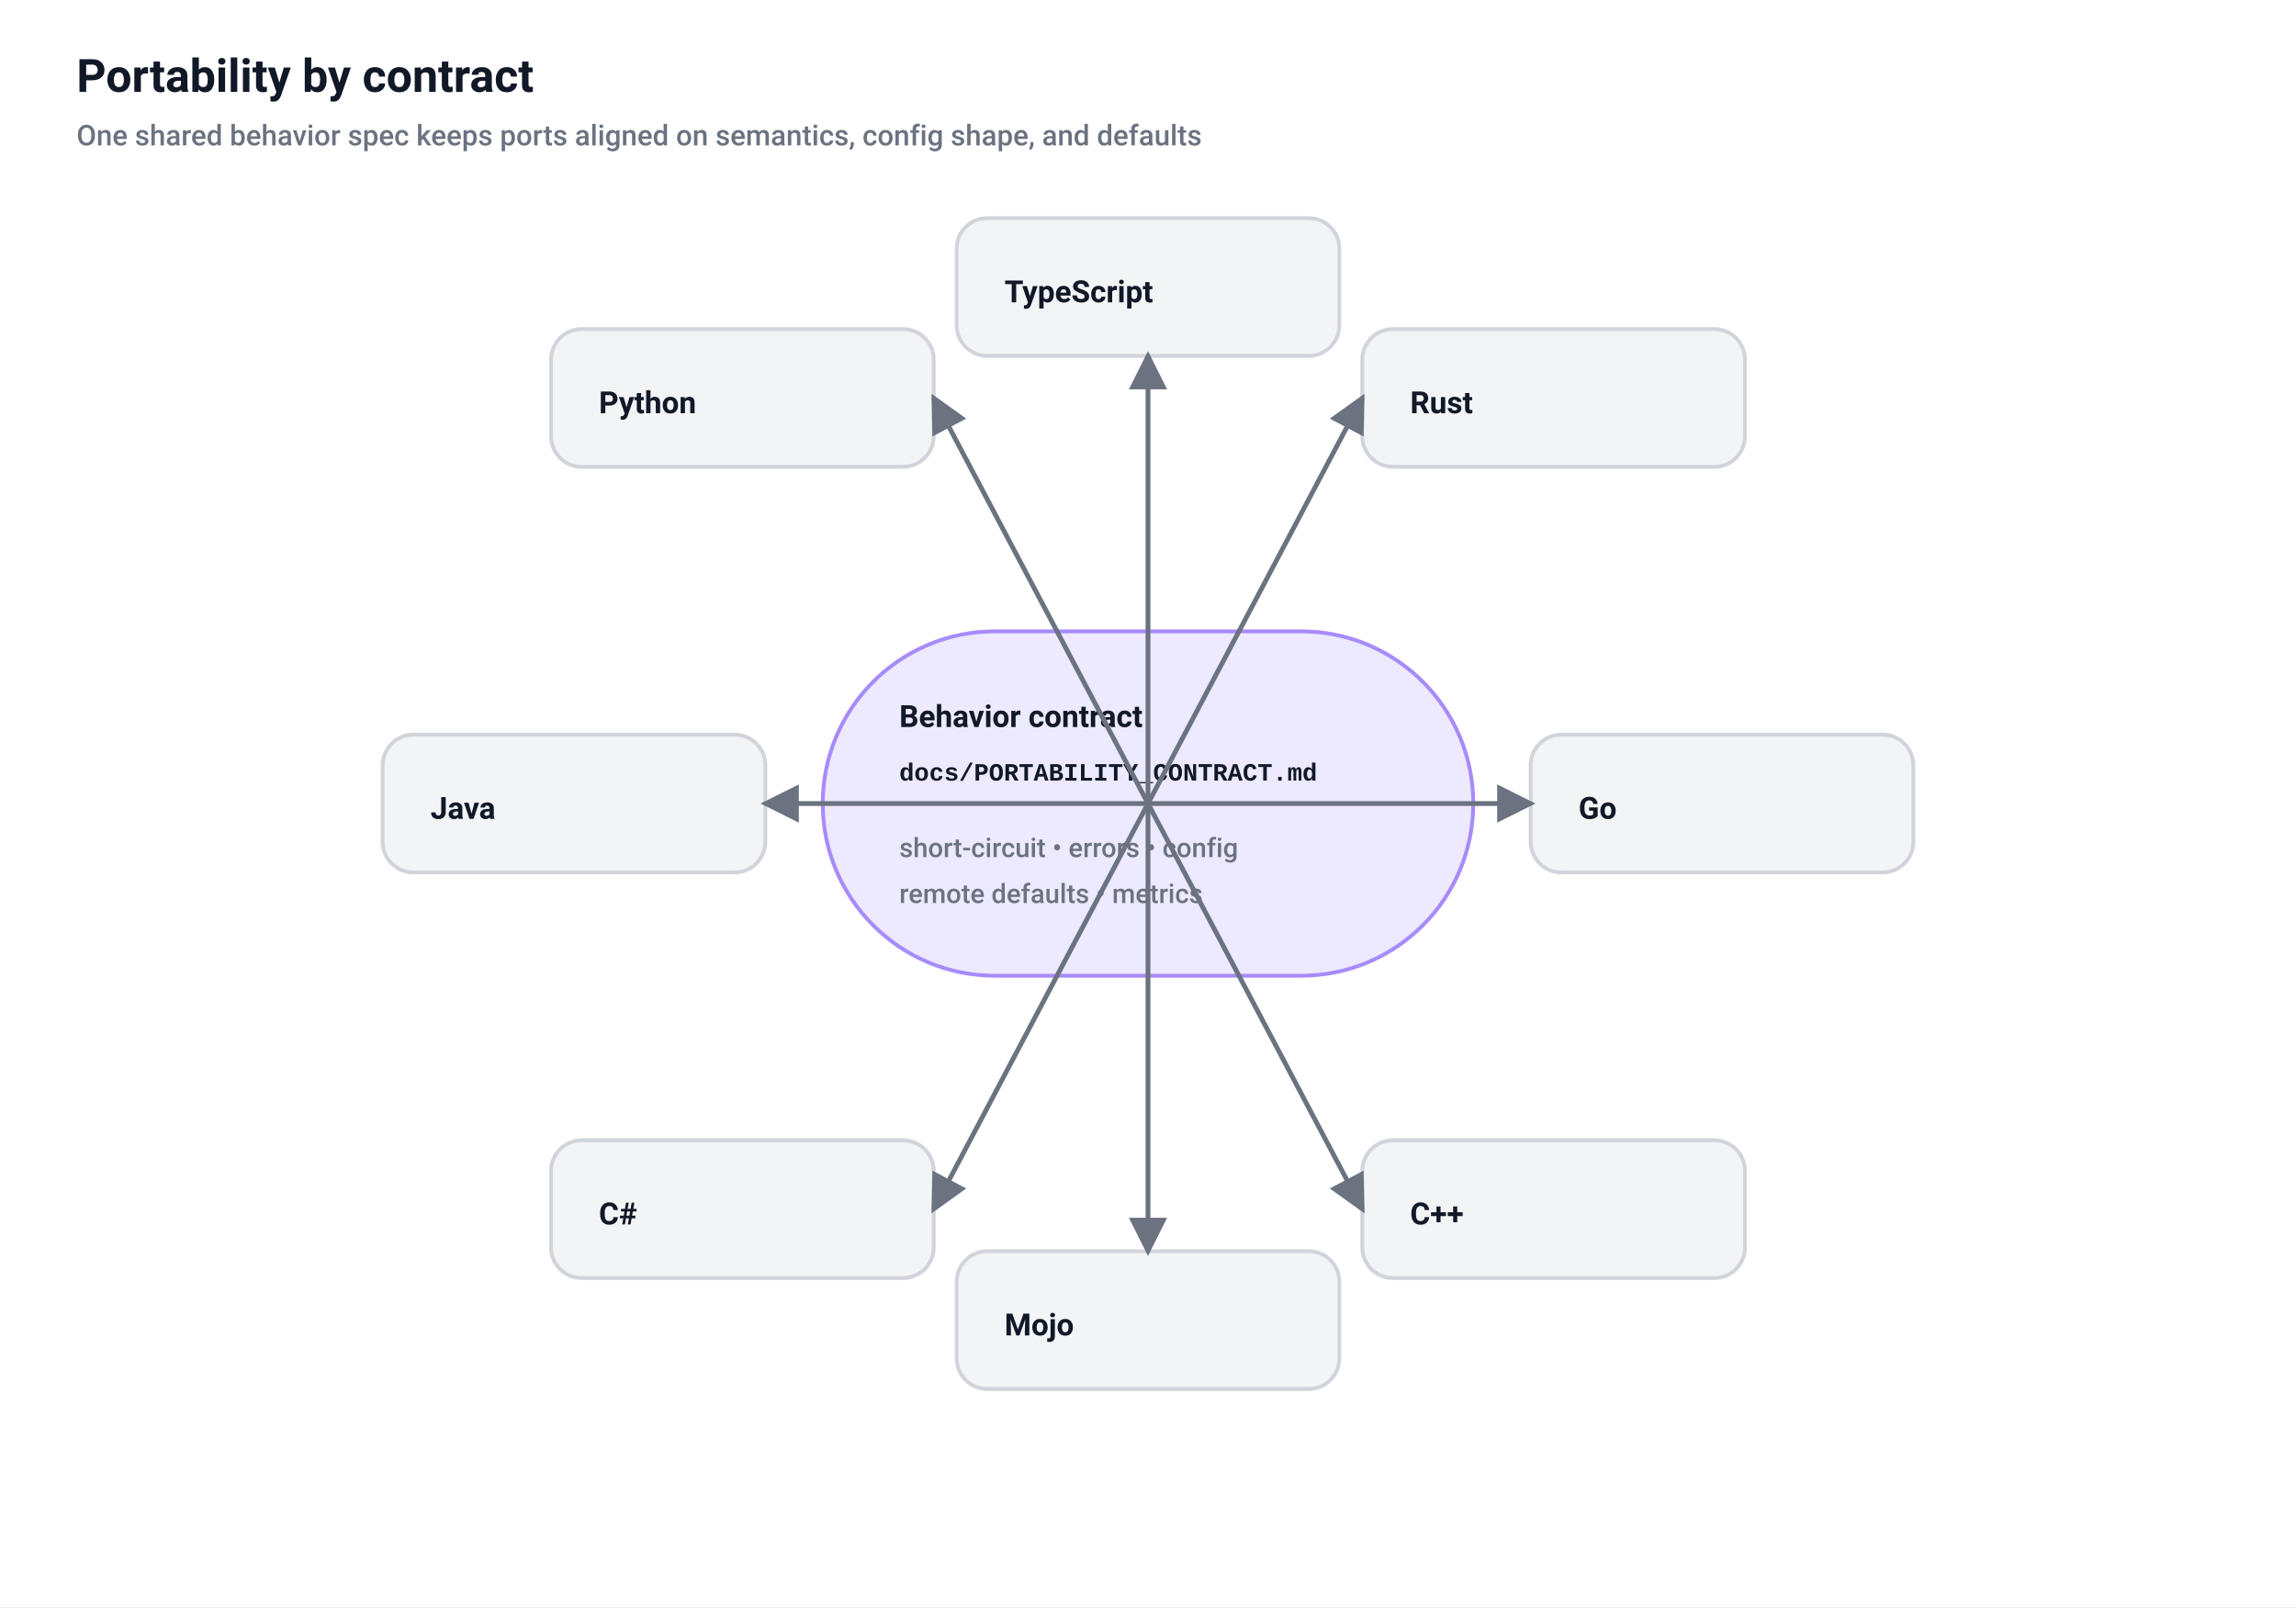
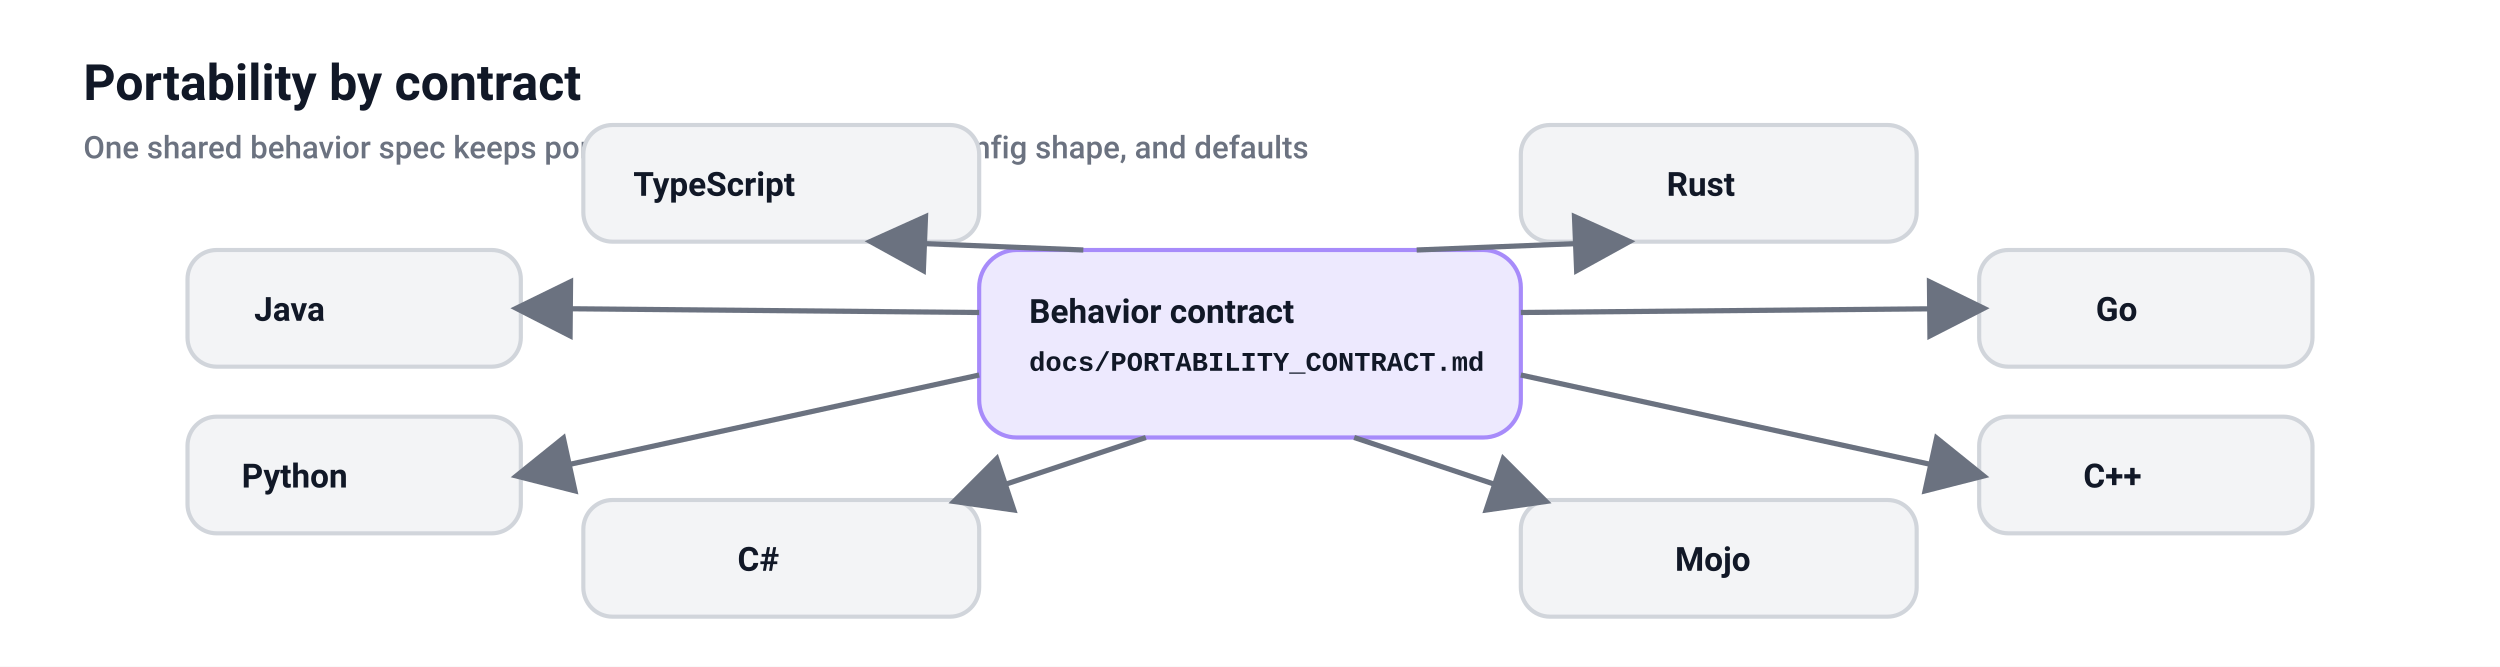
- <svg xmlns="http://www.w3.org/2000/svg" width="1200" height="840" viewBox="0 0 1200 840" role="img" aria-label="Portability by contract: one shared behavior spec keeps pipeline ports aligned across languages.">
+ <svg xmlns="http://www.w3.org/2000/svg" width="1200" height="320" viewBox="0 0 1200 320" role="img" aria-label="Portability contract drives consistent pipeline semantics across language ports.">
  <defs>
    <style>
      .title { font: 700 24px system-ui, -apple-system, Segoe UI, Roboto, Helvetica, Arial, sans-serif; fill: #111827; }
      .subtitle { font: 500 15px system-ui, -apple-system, Segoe UI, Roboto, Helvetica, Arial, sans-serif; fill: #6b7280; }
      .heading { font: 700 16px system-ui, -apple-system, Segoe UI, Roboto, Helvetica, Arial, sans-serif; fill: #111827; }
-       .text { font: 500 14px system-ui, -apple-system, Segoe UI, Roboto, Helvetica, Arial, sans-serif; fill: #111827; }
-       .muted { fill: #6b7280; }
      .mono { font: 600 13px ui-monospace, SFMono-Regular, Menlo, Monaco, Consolas, "Liberation Mono", "Courier New", monospace; fill: #111827; }
      .box { stroke-width: 2; }
    </style>
-     <marker id="arrow" markerWidth="8" markerHeight="8" refX="7" refY="4" orient="auto">
-       <path d="M0,0 L8,4 L0,8 Z" fill="#6b7280" />
+     <marker id="arrow" markerWidth="12" markerHeight="12" refX="10" refY="6" orient="auto">
+       <path d="M0,0 L12,6 L0,12 Z" fill="#6b7280" />
    </marker>
  </defs>
-   <rect x="0" y="0" width="1200" height="840" fill="#ffffff" />
+   <rect x="0" y="0" width="1200" height="320" fill="#ffffff" />
  <text x="40" y="48" class="title">Portability by contract</text>
  <text x="40" y="76" class="subtitle">One shared behavior spec keeps ports aligned on semantics, config shape, and defaults</text>
-   <rect x="430" y="330" width="340" height="180" rx="90" fill="#ede9fe" stroke="#a78bfa" class="box" />
-   <text x="470" y="380" class="heading">Behavior contract</text>
-   <text x="470" y="408" class="mono">docs/PORTABILITY_CONTRACT.md</text>
-   <text x="470" y="448" class="text muted">short-circuit • errors • config</text>
-   <text x="470" y="472" class="text muted">remote defaults • metrics</text>
-   <rect x="500" y="114" width="200" height="72" rx="16" fill="#f3f4f6" stroke="#d1d5db" class="box" />
-   <text x="525" y="158" class="heading">TypeScript</text>
-   <rect x="712" y="172" width="200" height="72" rx="16" fill="#f3f4f6" stroke="#d1d5db" class="box" />
-   <text x="737" y="216" class="heading">Rust</text>
-   <rect x="800" y="384" width="200" height="72" rx="16" fill="#f3f4f6" stroke="#d1d5db" class="box" />
-   <text x="825" y="428" class="heading">Go</text>
-   <rect x="712" y="596" width="200" height="72" rx="16" fill="#f3f4f6" stroke="#d1d5db" class="box" />
-   <text x="737" y="640" class="heading">C++</text>
-   <rect x="500" y="654" width="200" height="72" rx="16" fill="#f3f4f6" stroke="#d1d5db" class="box" />
-   <text x="525" y="698" class="heading">Mojo</text>
-   <rect x="288" y="596" width="200" height="72" rx="16" fill="#f3f4f6" stroke="#d1d5db" class="box" />
-   <text x="313" y="640" class="heading">C#</text>
-   <rect x="200" y="384" width="200" height="72" rx="16" fill="#f3f4f6" stroke="#d1d5db" class="box" />
-   <text x="225" y="428" class="heading">Java</text>
-   <rect x="288" y="172" width="200" height="72" rx="16" fill="#f3f4f6" stroke="#d1d5db" class="box" />
-   <text x="313" y="216" class="heading">Python</text>
-   <line x1="600" y1="420" x2="600" y2="186" stroke="#6b7280" stroke-width="2.5" marker-end="url(#arrow)" />
-   <line x1="600" y1="420" x2="712" y2="208" stroke="#6b7280" stroke-width="2.5" marker-end="url(#arrow)" />
-   <line x1="600" y1="420" x2="800" y2="420" stroke="#6b7280" stroke-width="2.5" marker-end="url(#arrow)" />
-   <line x1="600" y1="420" x2="712" y2="632" stroke="#6b7280" stroke-width="2.5" marker-end="url(#arrow)" />
-   <line x1="600" y1="420" x2="600" y2="654" stroke="#6b7280" stroke-width="2.5" marker-end="url(#arrow)" />
-   <line x1="600" y1="420" x2="488" y2="632" stroke="#6b7280" stroke-width="2.5" marker-end="url(#arrow)" />
-   <line x1="600" y1="420" x2="400" y2="420" stroke="#6b7280" stroke-width="2.5" marker-end="url(#arrow)" />
-   <line x1="600" y1="420" x2="488" y2="208" stroke="#6b7280" stroke-width="2.5" marker-end="url(#arrow)" />
+   <rect x="470" y="120" width="260" height="90" rx="18" fill="#ede9fe" stroke="#a78bfa" class="box" />
+   <text x="494" y="155" class="heading">Behavior contract</text>
+   <text x="494" y="178" class="mono">docs/PORTABILITY_CONTRACT.md</text>
+   <rect x="90" y="120" width="160" height="56" rx="14" fill="#f3f4f6" stroke="#d1d5db" class="box" />
+   <text x="122" y="154" class="heading">Java</text>
+   <rect x="90" y="200" width="160" height="56" rx="14" fill="#f3f4f6" stroke="#d1d5db" class="box" />
+   <text x="116" y="234" class="heading">Python</text>
+   <rect x="280" y="60" width="190" height="56" rx="14" fill="#f3f4f6" stroke="#d1d5db" class="box" />
+   <text x="304" y="94" class="heading">TypeScript</text>
+   <rect x="730" y="60" width="190" height="56" rx="14" fill="#f3f4f6" stroke="#d1d5db" class="box" />
+   <text x="800" y="94" class="heading">Rust</text>
+   <rect x="950" y="120" width="160" height="56" rx="14" fill="#f3f4f6" stroke="#d1d5db" class="box" />
+   <text x="1006" y="154" class="heading">Go</text>
+   <rect x="950" y="200" width="160" height="56" rx="14" fill="#f3f4f6" stroke="#d1d5db" class="box" />
+   <text x="1000" y="234" class="heading">C++</text>
+   <rect x="730" y="240" width="190" height="56" rx="14" fill="#f3f4f6" stroke="#d1d5db" class="box" />
+   <text x="804" y="274" class="heading">Mojo</text>
+   <rect x="280" y="240" width="190" height="56" rx="14" fill="#f3f4f6" stroke="#d1d5db" class="box" />
+   <text x="354" y="274" class="heading">C#</text>
+   <line x1="470" y1="150" x2="250" y2="148" stroke="#6b7280" stroke-width="2.5" marker-end="url(#arrow)" />
+   <line x1="470" y1="180" x2="250" y2="228" stroke="#6b7280" stroke-width="2.5" marker-end="url(#arrow)" />
+   <line x1="520" y1="120" x2="420" y2="116" stroke="#6b7280" stroke-width="2.5" marker-end="url(#arrow)" />
+   <line x1="680" y1="120" x2="780" y2="116" stroke="#6b7280" stroke-width="2.5" marker-end="url(#arrow)" />
+   <line x1="730" y1="150" x2="950" y2="148" stroke="#6b7280" stroke-width="2.5" marker-end="url(#arrow)" />
+   <line x1="730" y1="180" x2="950" y2="228" stroke="#6b7280" stroke-width="2.5" marker-end="url(#arrow)" />
+   <line x1="650" y1="210" x2="740" y2="240" stroke="#6b7280" stroke-width="2.5" marker-end="url(#arrow)" />
+   <line x1="550" y1="210" x2="460" y2="240" stroke="#6b7280" stroke-width="2.5" marker-end="url(#arrow)" />
</svg>
